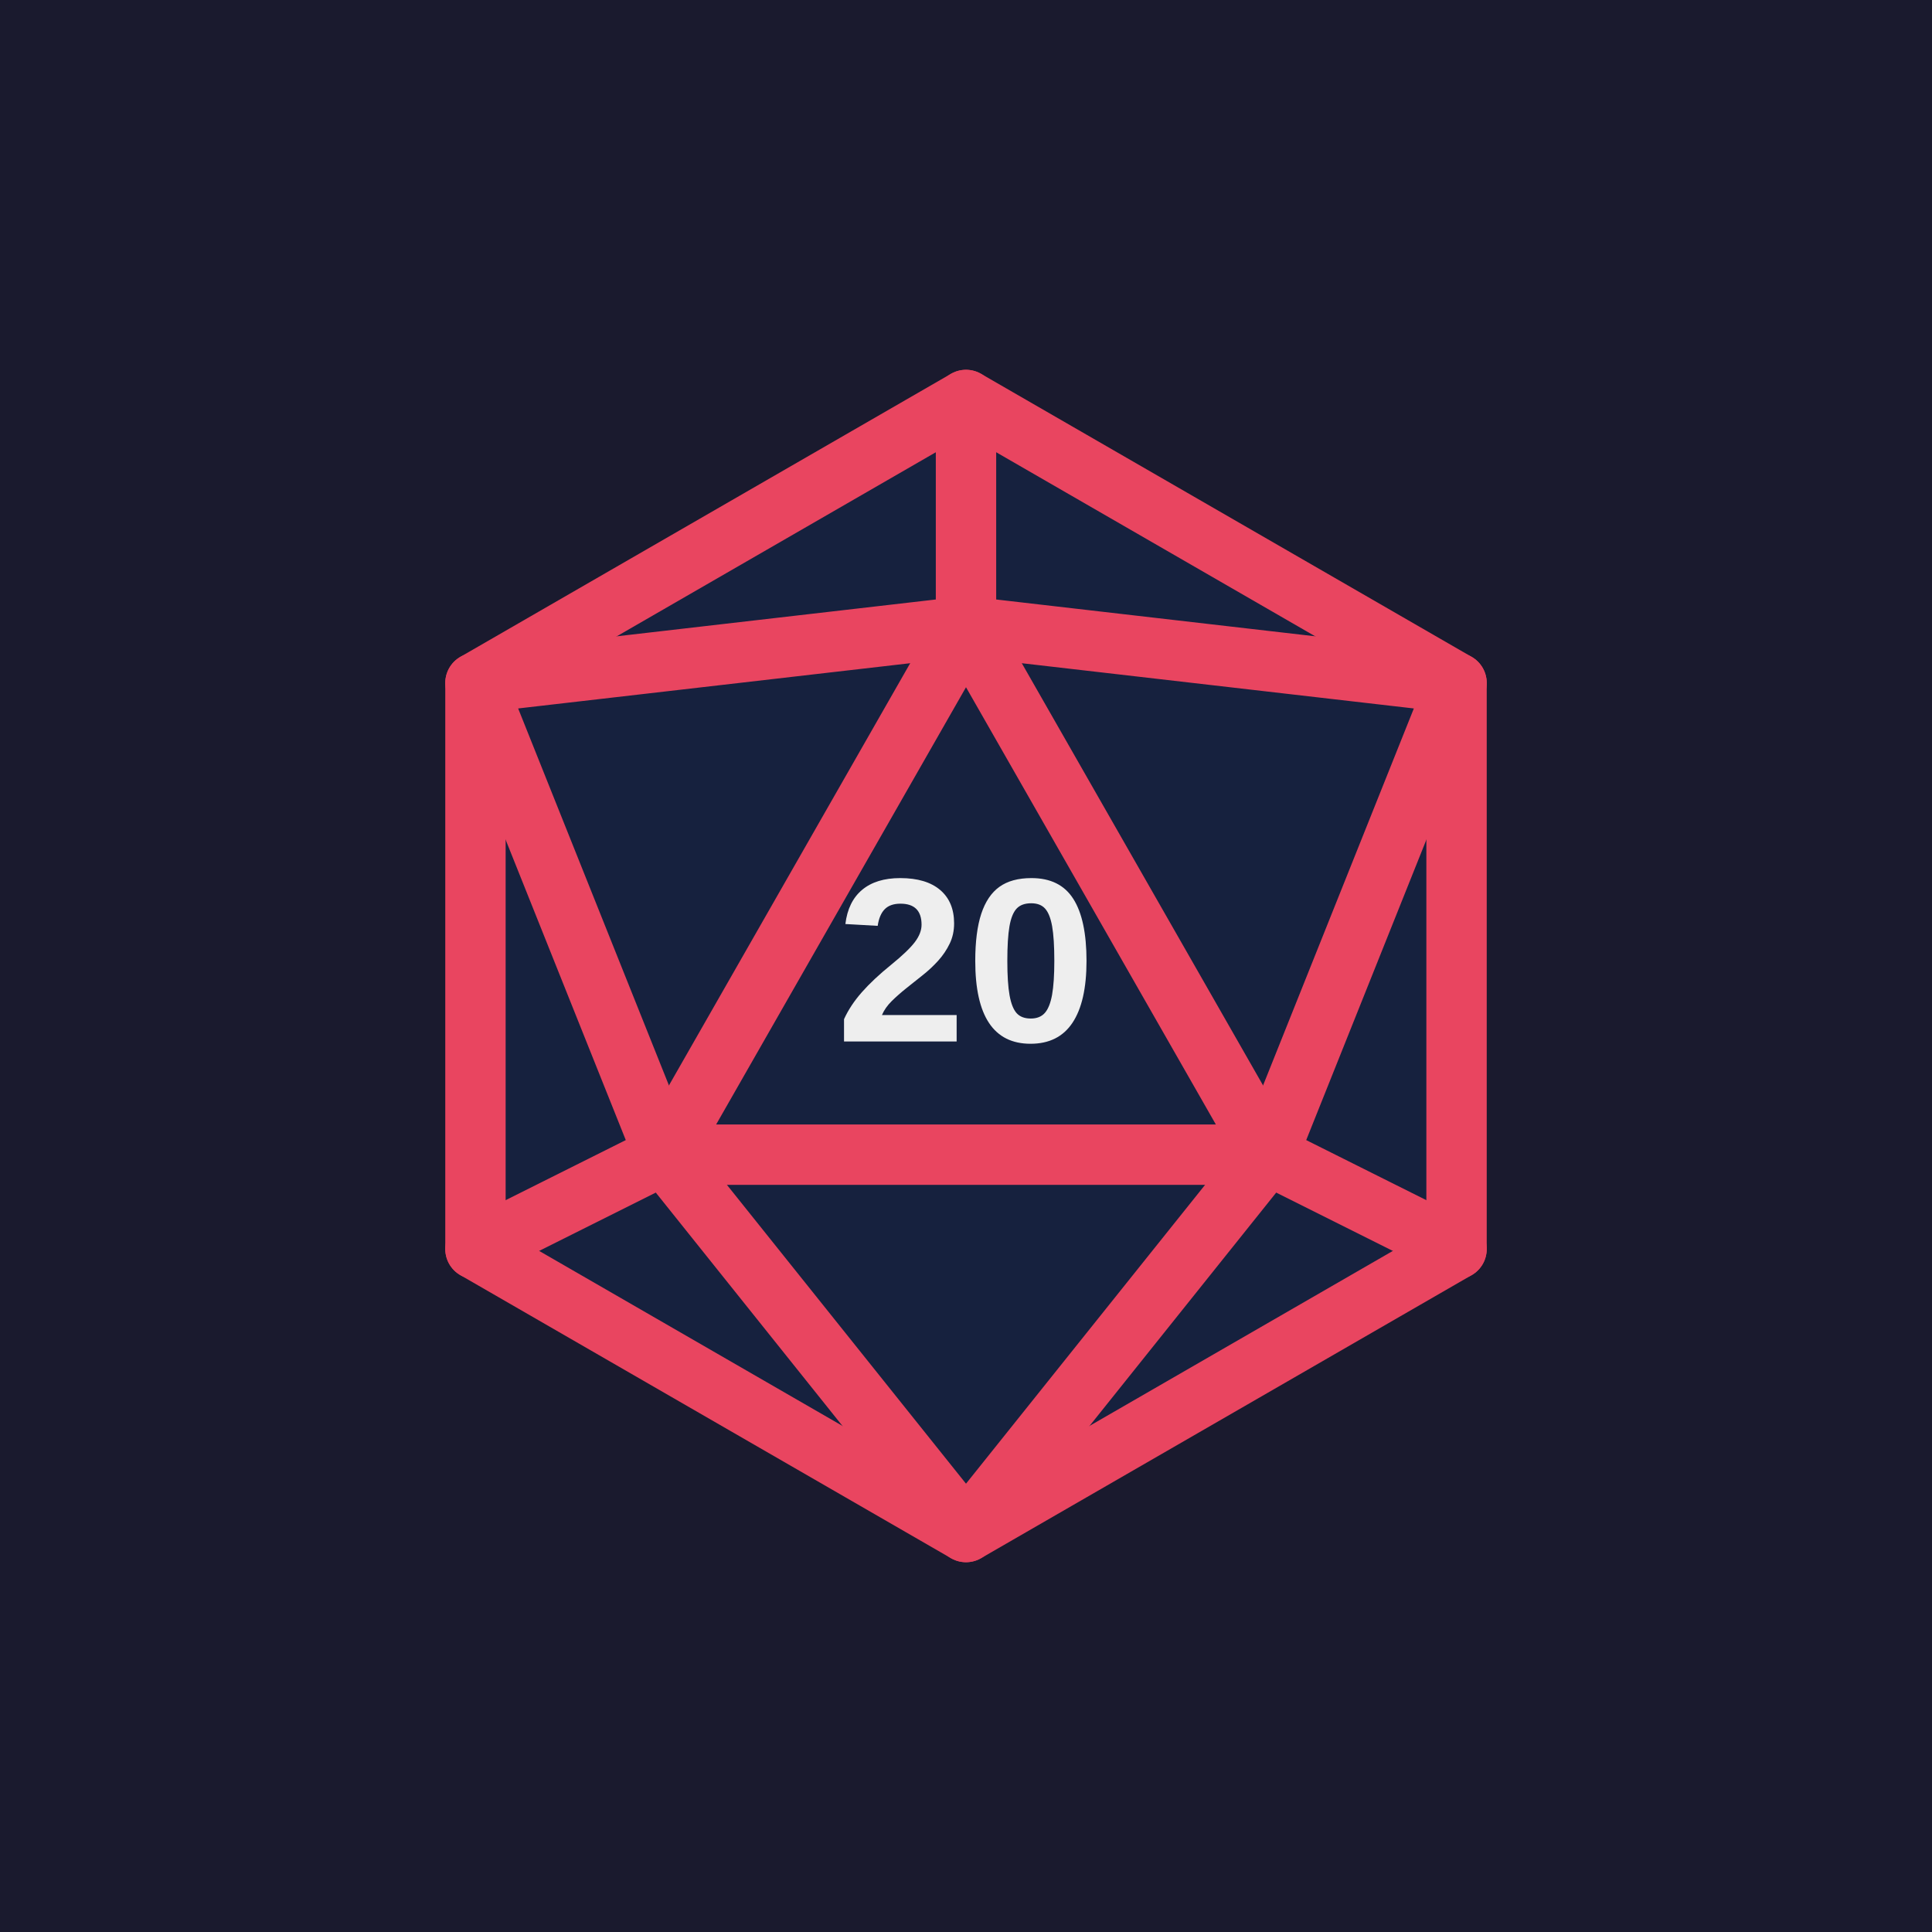
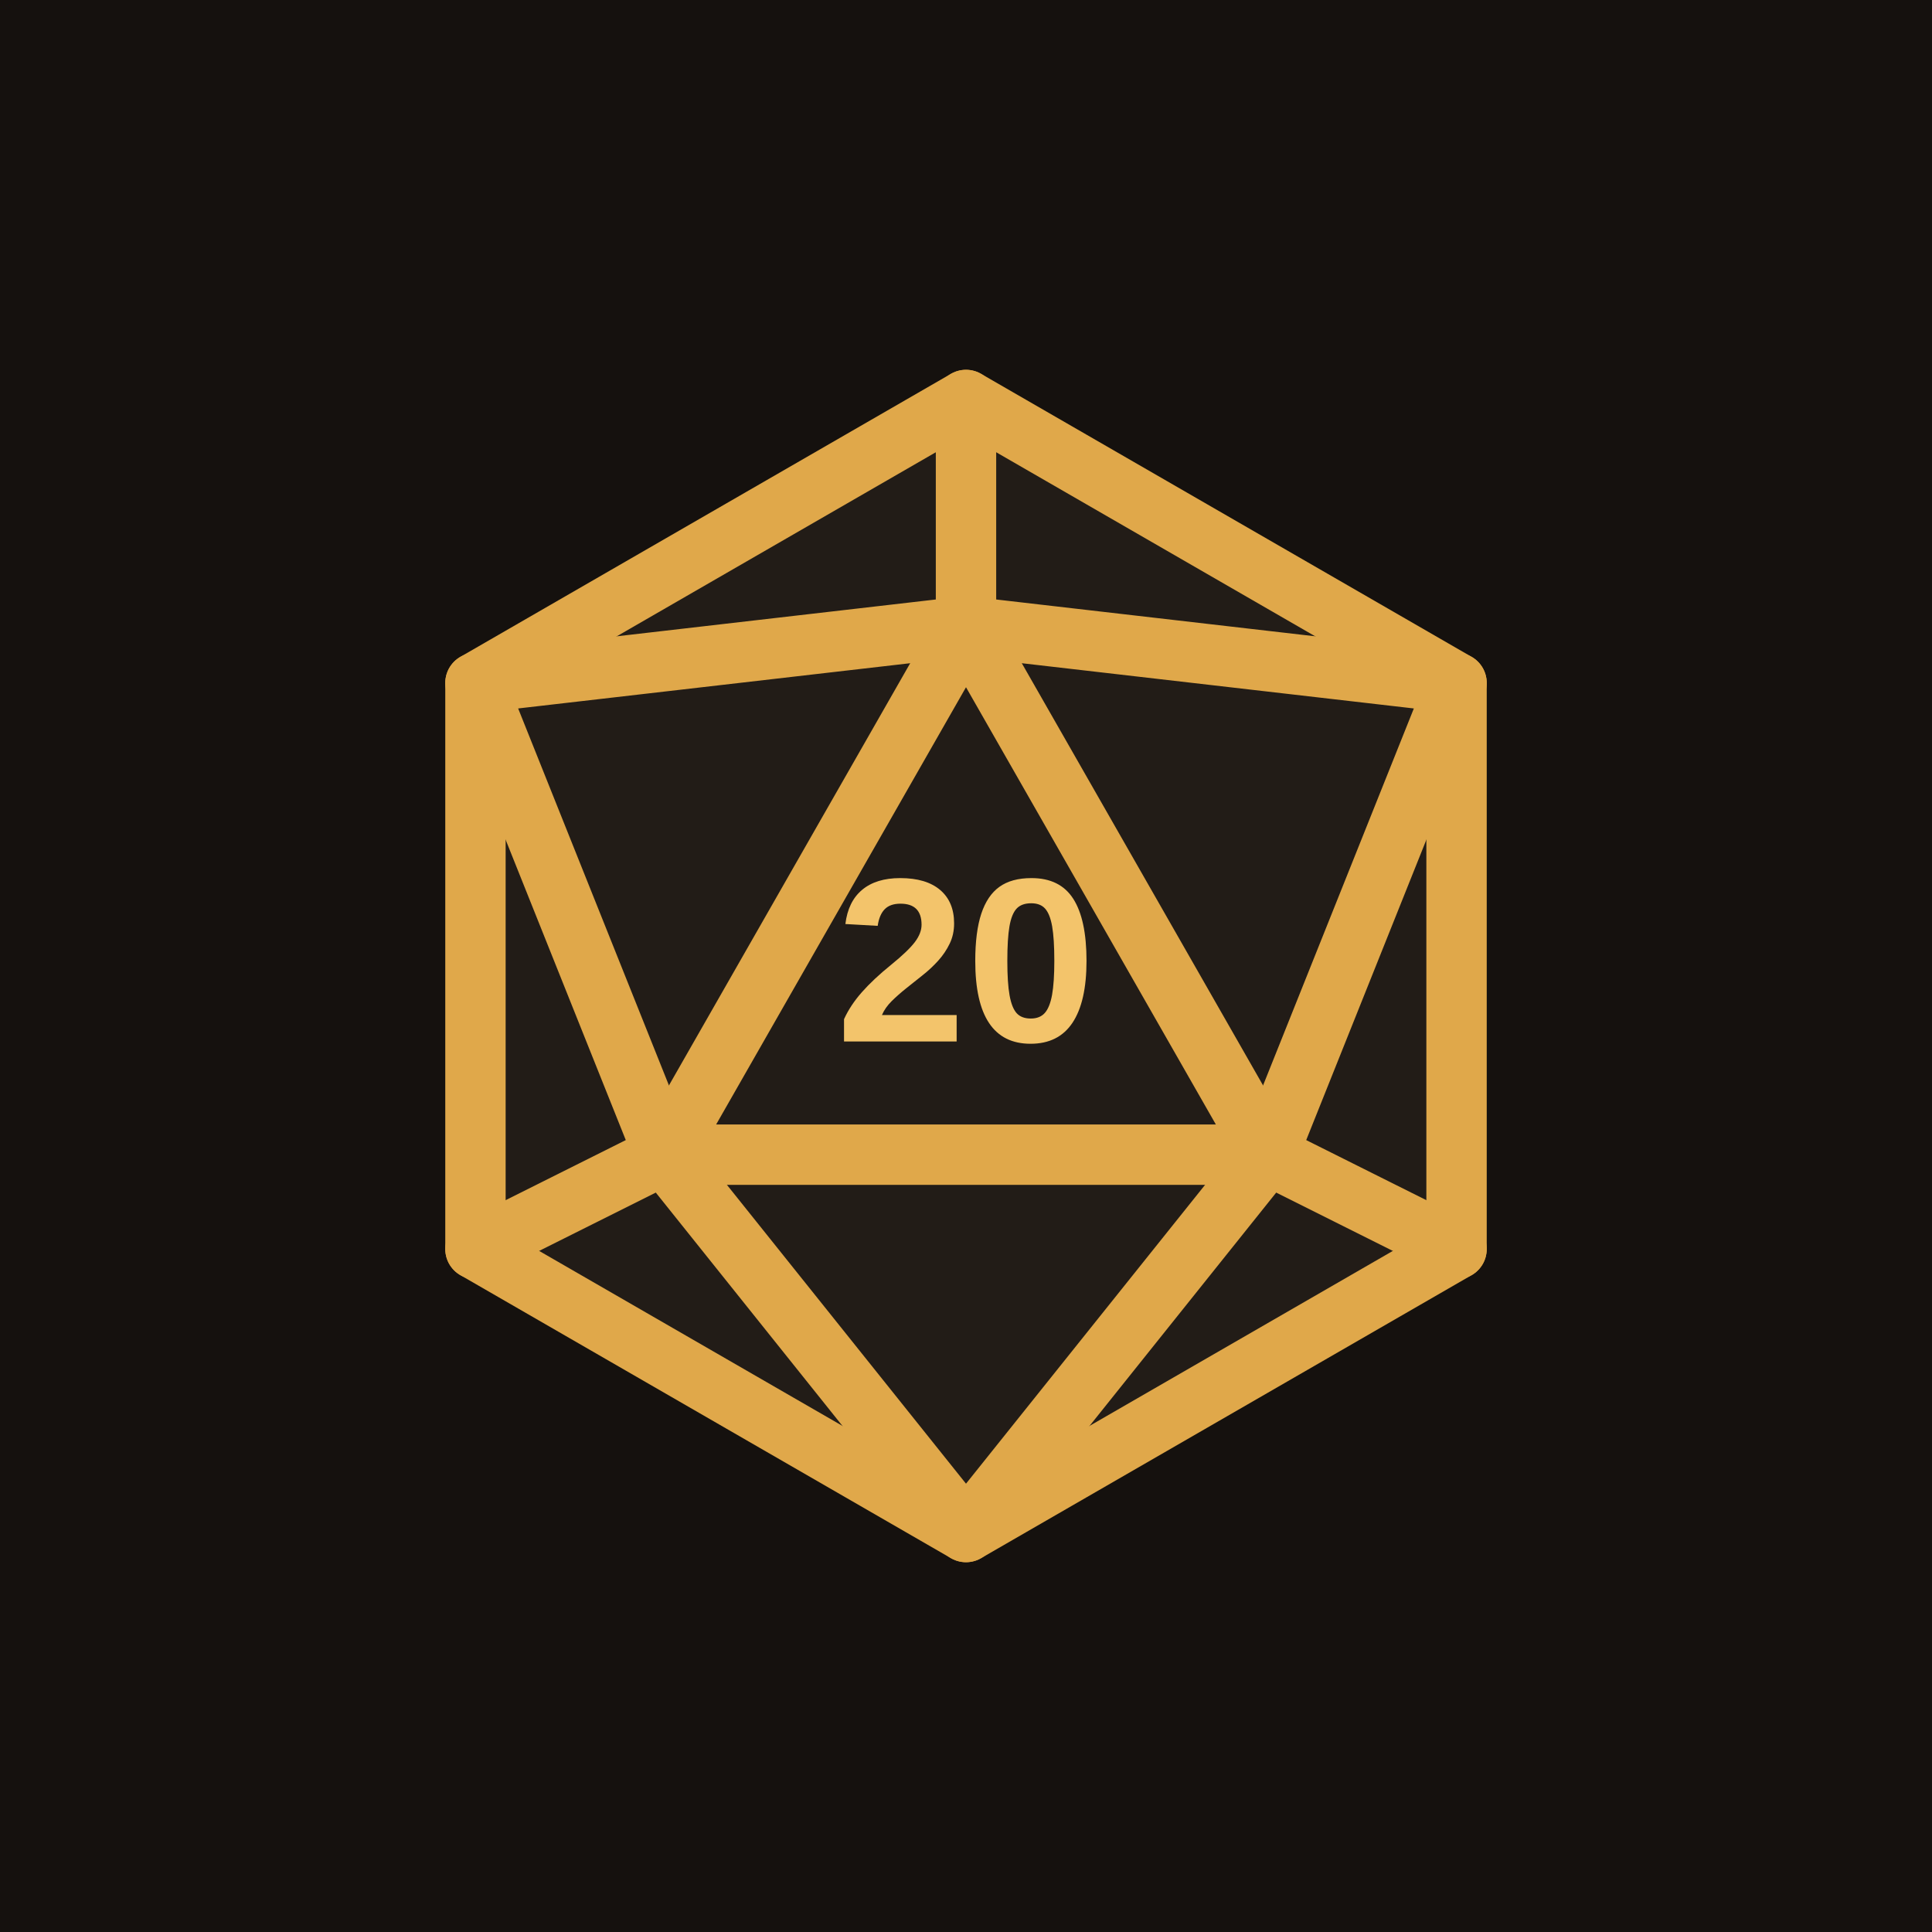
<svg xmlns="http://www.w3.org/2000/svg" viewBox="0 0 512 512">
-   <rect width="512" height="512" fill="#1a1a2e" />
-   <g fill="none" stroke="#e94560" stroke-width="16" stroke-linejoin="round" stroke-linecap="round">
-     <polygon points="256,106 386,181 386,331 256,406 126,331 126,181" fill="#16213e" />
+   <rect width="512" height="512" fill="#15110e" />
+   <g fill="none" stroke="#e0a84a" stroke-width="16" stroke-linejoin="round" stroke-linecap="round">
+     <polygon points="256,106 386,181 386,331 256,406 126,331 126,181" fill="#221c17" />
    <polygon points="256,166 336,306 176,306" />
    <path d="M256 106 L256 166 M386 181 L336 306 M126 181 L176 306 M386 331 L336 306 M126 331 L176 306 M256 406 L336 306 M256 406 L176 306 M386 181 L256 166 M126 181 L256 166" />
  </g>
-   <text x="256" y="276" text-anchor="middle" font-family="Arial, Helvetica, sans-serif" font-weight="700" font-size="62" fill="#eeeeee">20</text>
+   <text x="256" y="276" text-anchor="middle" font-family="Arial, Helvetica, sans-serif" font-weight="700" font-size="62" fill="#f3c46b">20</text>
</svg>
